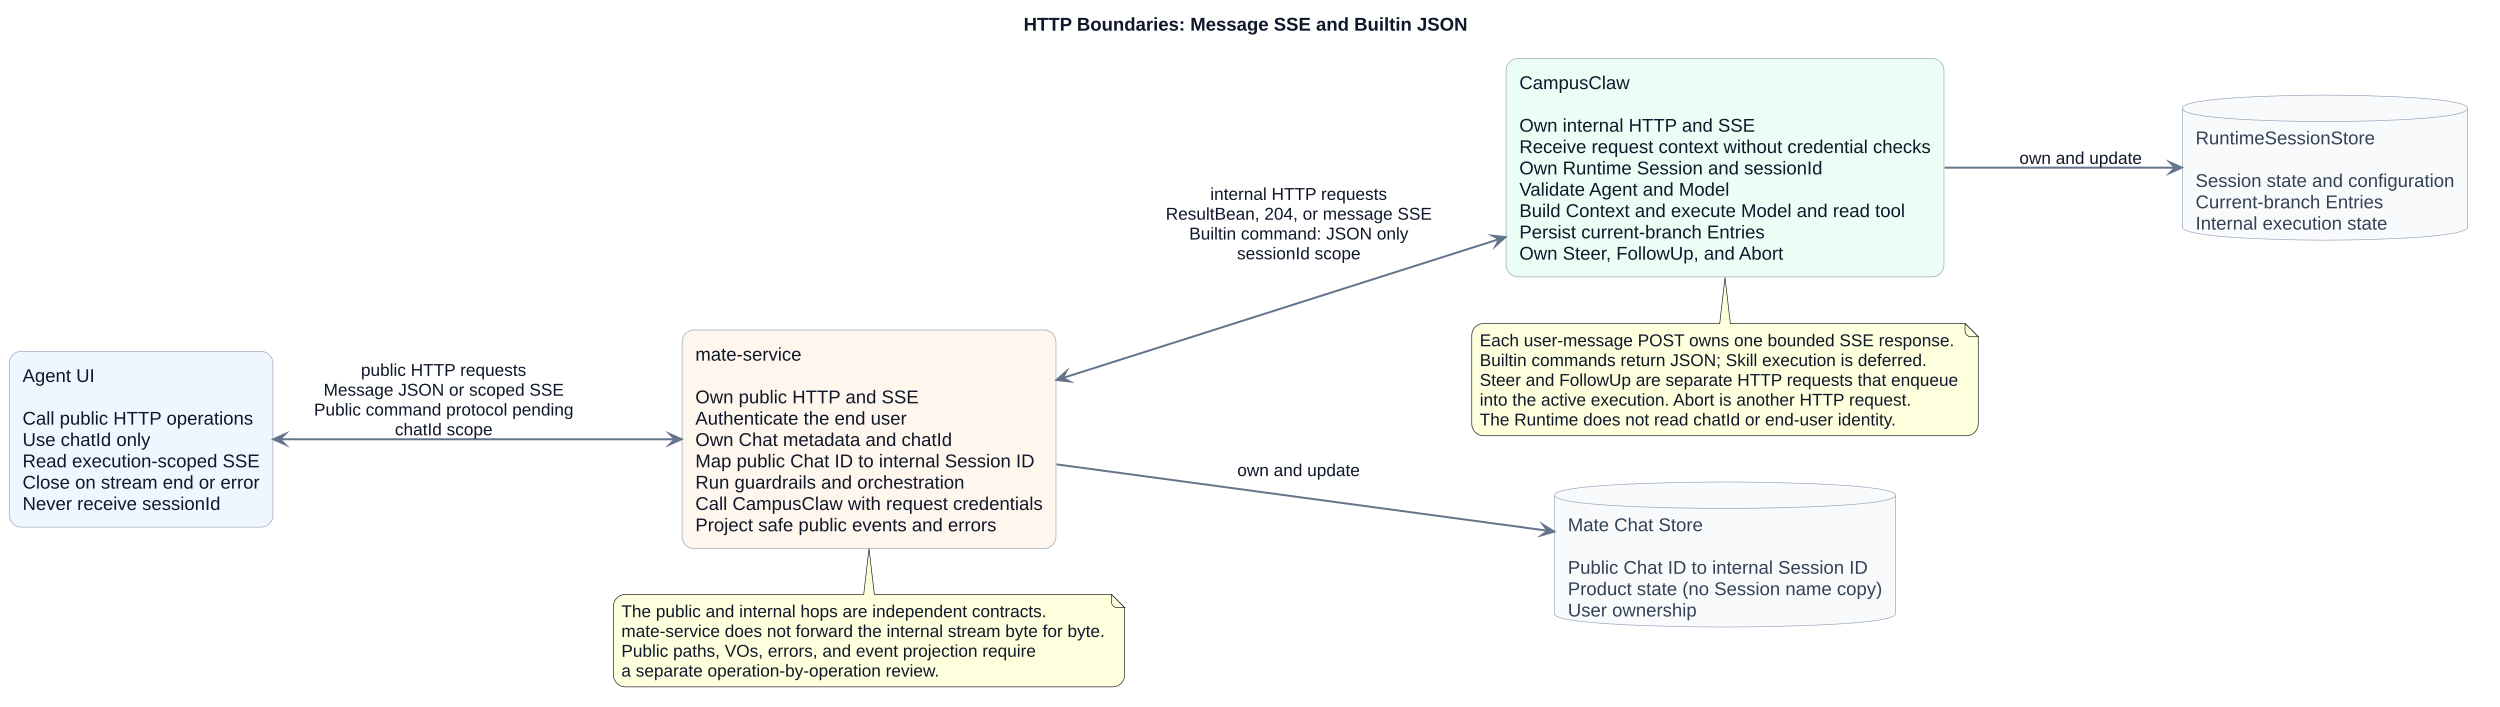
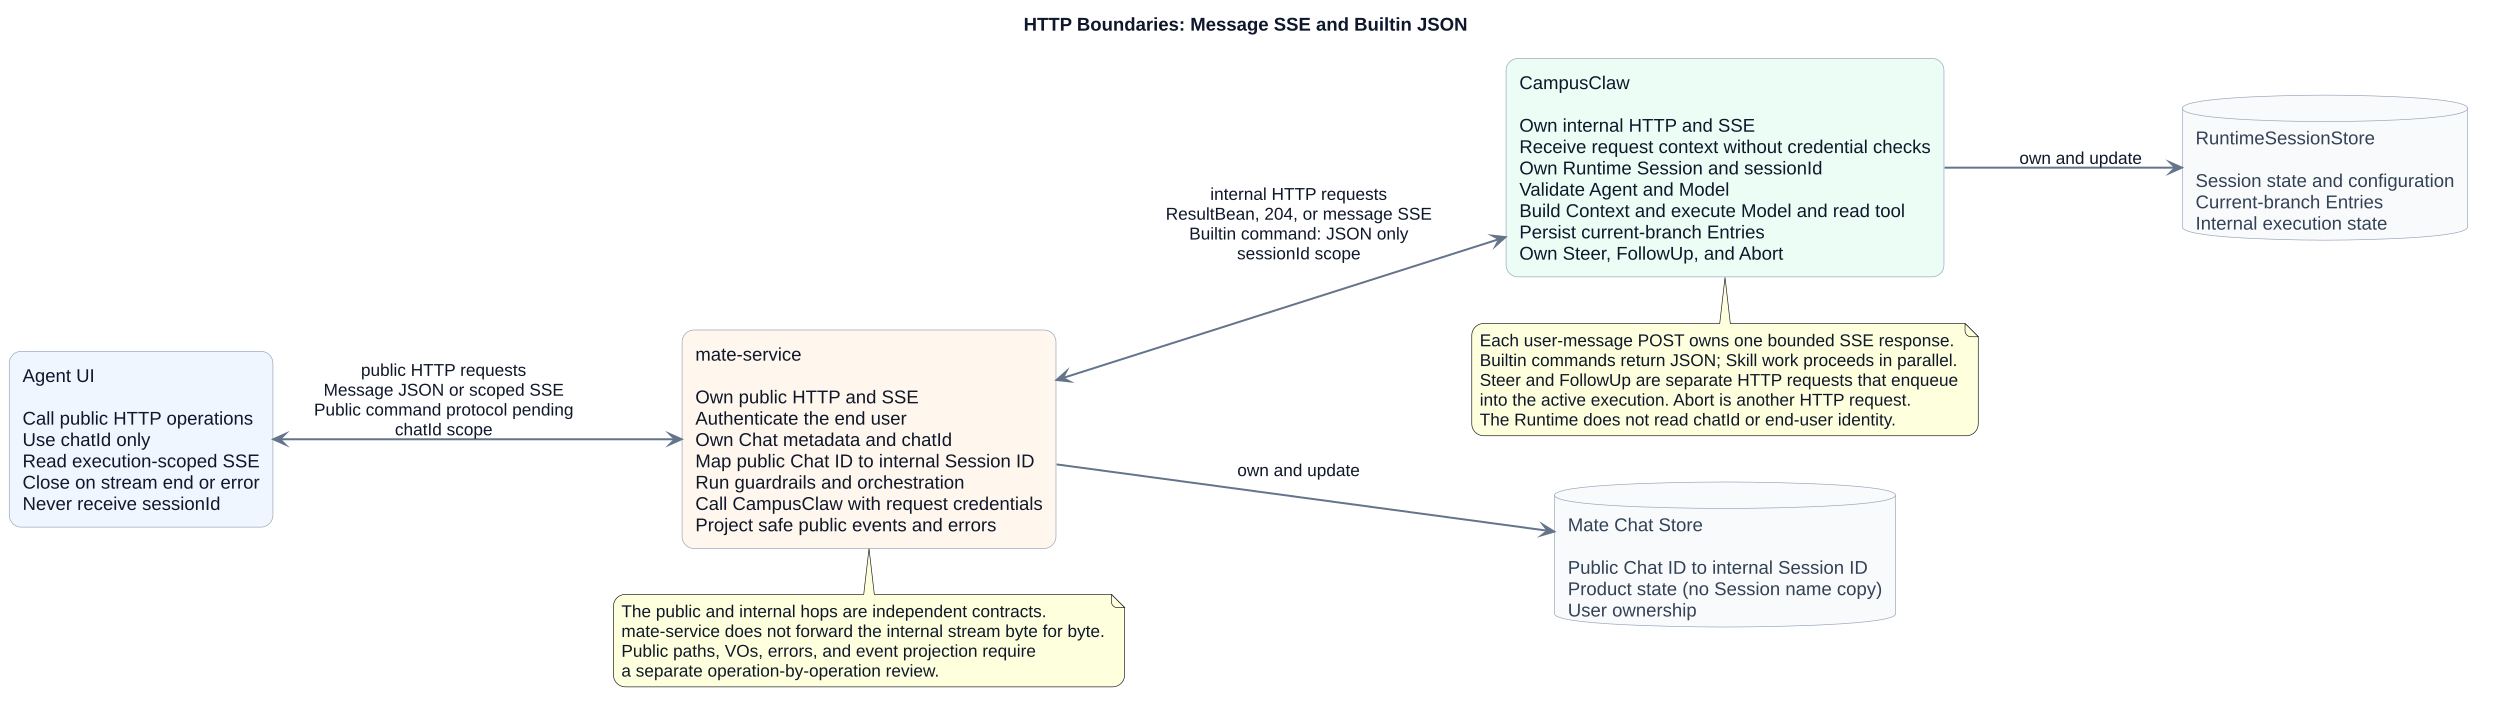
<svg xmlns="http://www.w3.org/2000/svg" contentStyleType="text/css" data-diagram-type="DESCRIPTION" height="533px" preserveAspectRatio="none" style="width:1887px;height:533px;background:#FFFFFF;" version="1.1" viewBox="0 0 1887 533" width="1887px" zoomAndPan="magnify">
  <defs />
  <g>
    <g class="title" data-source-line="1">
      <text fill="#0F172A" font-family="Arial" font-size="14" font-weight="700" lengthAdjust="spacing" textLength="335.282" x="772.634" y="23.132">HTTP Boundaries: Message SSE and Builtin JSON</text>
    </g>
    <g class="entity" data-qualified-name="UI" data-source-line="32" id="ent0001">
      <rect fill="#EFF6FF" height="132.69" rx="9" ry="9" style="stroke:#94A3B8;stroke-width:0.5;" width="198.999" x="7" y="265.199" />
      <text fill="#0F172A" font-family="Arial" font-size="14" lengthAdjust="spacing" textLength="54.476" x="17" y="288.33">Agent UI</text>
      <text fill="#0F172A" font-family="Arial" font-size="14" lengthAdjust="spacing" textLength="3.89" x="17" y="304.429"> </text>
      <text fill="#0F172A" font-family="Arial" font-size="14" lengthAdjust="spacing" textLength="174.296" x="17" y="320.528">Call public HTTP operations</text>
      <text fill="#0F172A" font-family="Arial" font-size="14" lengthAdjust="spacing" textLength="96.496" x="17" y="336.626">Use chatId only</text>
      <text fill="#0F172A" font-family="Arial" font-size="14" lengthAdjust="spacing" textLength="178.999" x="17" y="352.725">Read execution-scoped SSE</text>
      <text fill="#0F172A" font-family="Arial" font-size="14" lengthAdjust="spacing" textLength="178.965" x="17" y="368.824">Close on stream end or error</text>
      <text fill="#0F172A" font-family="Arial" font-size="14" lengthAdjust="spacing" textLength="149.399" x="17" y="384.922">Never receive sessionId</text>
    </g>
    <g class="entity" data-qualified-name="Mate" data-source-line="34" id="ent0002">
      <rect fill="#FFF7ED" height="164.888" rx="9" ry="9" style="stroke:#94A3B8;stroke-width:0.5;" width="282.22" x="514.83" y="249.099" />
      <text fill="#0F172A" font-family="Arial" font-size="14" lengthAdjust="spacing" textLength="80.131" x="524.83" y="272.231">mate-service</text>
      <text fill="#0F172A" font-family="Arial" font-size="14" lengthAdjust="spacing" textLength="3.89" x="524.83" y="288.329"> </text>
      <text fill="#0F172A" font-family="Arial" font-size="14" lengthAdjust="spacing" textLength="168.848" x="524.83" y="304.428">Own public HTTP and SSE</text>
      <text fill="#0F172A" font-family="Arial" font-size="14" lengthAdjust="spacing" textLength="159.558" x="524.83" y="320.526">Authenticate the end user</text>
      <text fill="#0F172A" font-family="Arial" font-size="14" lengthAdjust="spacing" textLength="193.785" x="524.83" y="336.625">Own Chat metadata and chatId</text>
      <text fill="#0F172A" font-family="Arial" font-size="14" lengthAdjust="spacing" textLength="256.013" x="524.83" y="352.724">Map public Chat ID to internal Session ID</text>
      <text fill="#0F172A" font-family="Arial" font-size="14" lengthAdjust="spacing" textLength="203.116" x="524.83" y="368.822">Run guardrails and orchestration</text>
      <text fill="#0F172A" font-family="Arial" font-size="14" lengthAdjust="spacing" textLength="262.22" x="524.83" y="384.921">Call CampusClaw with request credentials</text>
      <text fill="#0F172A" font-family="Arial" font-size="14" lengthAdjust="spacing" textLength="227.227" x="524.83" y="401.019">Project safe public events and errors</text>
    </g>
    <g class="entity" data-qualified-name="Runtime" data-source-line="36" id="ent0003">
      <rect fill="#ECFDF5" height="164.888" rx="9" ry="9" style="stroke:#94A3B8;stroke-width:0.5;" width="330.495" x="1136.8" y="44.099" />
      <text fill="#0F172A" font-family="Arial" font-size="14" lengthAdjust="spacing" textLength="83.248" x="1146.8" y="67.231">CampusClaw</text>
      <text fill="#0F172A" font-family="Arial" font-size="14" lengthAdjust="spacing" textLength="3.89" x="1146.8" y="83.329"> </text>
      <text fill="#0F172A" font-family="Arial" font-size="14" lengthAdjust="spacing" textLength="178.185" x="1146.8" y="99.428">Own internal HTTP and SSE</text>
      <text fill="#0F172A" font-family="Arial" font-size="14" lengthAdjust="spacing" textLength="310.495" x="1146.8" y="115.526">Receive request context without credential checks</text>
      <text fill="#0F172A" font-family="Arial" font-size="14" lengthAdjust="spacing" textLength="228.785" x="1146.8" y="131.625">Own Runtime Session and sessionId</text>
      <text fill="#0F172A" font-family="Arial" font-size="14" lengthAdjust="spacing" textLength="160.337" x="1146.8" y="147.724">Validate Agent and Model</text>
      <text fill="#0F172A" font-family="Arial" font-size="14" lengthAdjust="spacing" textLength="291.081" x="1146.8" y="163.822">Build Context and execute Model and read tool</text>
      <text fill="#0F172A" font-family="Arial" font-size="14" lengthAdjust="spacing" textLength="185.179" x="1146.8" y="179.921">Persist current-branch Entries</text>
      <text fill="#0F172A" font-family="Arial" font-size="14" lengthAdjust="spacing" textLength="200.758" x="1146.8" y="196.019">Own Steer, FollowUp, and Abort</text>
    </g>
    <g class="entity" data-qualified-name="MateStore" data-source-line="38" id="ent0004">
      <path d="M1173.37,373.799 C1173.37,363.799 1302.042,363.799 1302.042,363.799 C1302.042,363.799 1430.714,363.799 1430.714,373.799 L1430.714,463.292 C1430.714,473.292 1302.042,473.292 1302.042,473.292 C1302.042,473.292 1173.37,473.292 1173.37,463.292 L1173.37,373.799" fill="#F8FAFC" style="stroke:#94A3B8;stroke-width:0.5;" />
      <path d="M1173.37,373.799 C1173.37,383.799 1302.042,383.799 1302.042,383.799 C1302.042,383.799 1430.714,383.799 1430.714,373.799" fill="none" style="stroke:#94A3B8;stroke-width:0.5;" />
      <text fill="#334155" font-family="Arial" font-size="14" lengthAdjust="spacing" textLength="101.938" x="1183.37" y="400.93">Mate Chat Store</text>
      <text fill="#334155" font-family="Arial" font-size="14" lengthAdjust="spacing" textLength="3.89" x="1183.37" y="417.029"> </text>
      <text fill="#334155" font-family="Arial" font-size="14" lengthAdjust="spacing" textLength="226.44" x="1183.37" y="433.128">Public Chat ID to internal Session ID</text>
      <text fill="#334155" font-family="Arial" font-size="14" lengthAdjust="spacing" textLength="237.344" x="1183.37" y="449.226">Product state (no Session name copy)</text>
      <text fill="#334155" font-family="Arial" font-size="14" lengthAdjust="spacing" textLength="97.262" x="1183.37" y="465.325">User ownership</text>
    </g>
    <g class="entity" data-qualified-name="RuntimeStore" data-source-line="40" id="ent0005">
      <path d="M1647.2,81.799 C1647.2,71.799 1754.875,71.799 1754.875,71.799 C1754.875,71.799 1862.551,71.799 1862.551,81.799 L1862.551,171.292 C1862.551,181.292 1754.875,181.292 1754.875,181.292 C1754.875,181.292 1647.2,181.292 1647.2,171.292 L1647.2,81.799" fill="#F8FAFC" style="stroke:#94A3B8;stroke-width:0.5;" />
      <path d="M1647.2,81.799 C1647.2,91.799 1754.875,91.799 1754.875,91.799 C1754.875,91.799 1862.551,91.799 1862.551,81.799" fill="none" style="stroke:#94A3B8;stroke-width:0.5;" />
      <text fill="#334155" font-family="Arial" font-size="14" lengthAdjust="spacing" textLength="135.399" x="1657.2" y="108.93">RuntimeSessionStore</text>
      <text fill="#334155" font-family="Arial" font-size="14" lengthAdjust="spacing" textLength="3.89" x="1657.2" y="125.029"> </text>
      <text fill="#334155" font-family="Arial" font-size="14" lengthAdjust="spacing" textLength="195.351" x="1657.2" y="141.128">Session state and configuration</text>
      <text fill="#334155" font-family="Arial" font-size="14" lengthAdjust="spacing" textLength="141.613" x="1657.2" y="157.226">Current-branch Entries</text>
      <text fill="#334155" font-family="Arial" font-size="14" lengthAdjust="spacing" textLength="144.758" x="1657.2" y="173.325">Internal execution state</text>
    </g>
    <g class="entity" data-qualified-name="GMN10" data-source-line="48" id="ent0011">
      <path d="M463,457.649 L463,509.444 A9,9 0 0 0 472,518.444 L839.889,518.444 A9,9 0 0 0 848.889,509.444 L848.889,458.649 L838.889,448.649 L659.94,448.649 L655.94,414.029 L651.94,448.649 L472,448.649 A9,9 0 0 0 463,457.649" fill="#FEFFDD" style="stroke:#181818;stroke-width:0.5;" />
      <path d="M838.889,448.649 L838.889,454.149 A4.5,4.5 0 0 0 843.389,458.649 L848.889,458.649 L838.889,448.649" fill="#FEFFDD" style="stroke:#181818;stroke-width:0.5;" />
      <text fill="#0F172A" font-family="Arial" font-size="13" lengthAdjust="spacing" textLength="320.88" x="469" y="465.842">The public and internal hops are independent contracts.</text>
      <text fill="#0F172A" font-family="Arial" font-size="13" lengthAdjust="spacing" textLength="364.889" x="469" y="480.791">mate-service does not forward the internal stream byte for byte.</text>
      <text fill="#0F172A" font-family="Arial" font-size="13" lengthAdjust="spacing" textLength="312.882" x="469" y="495.74">Public paths, VOs, errors, and event projection require</text>
      <text fill="#0F172A" font-family="Arial" font-size="13" lengthAdjust="spacing" textLength="240.64" x="469" y="510.689">a separate operation-by-operation review.</text>
    </g>
    <g class="entity" data-qualified-name="GMN13" data-source-line="55" id="ent0014">
      <path d="M1110.89,253.169 L1110.89,319.912 A9,9 0 0 0 1119.89,328.912 L1484.205,328.912 A9,9 0 0 0 1493.205,319.912 L1493.205,254.169 L1483.205,244.169 L1306.05,244.169 L1302.05,209.399 L1298.05,244.169 L1119.89,244.169 A9,9 0 0 0 1110.89,253.169" fill="#FEFFDD" style="stroke:#181818;stroke-width:0.5;" />
      <path d="M1483.205,244.169 L1483.205,249.669 A4.5,4.5 0 0 0 1487.705,254.169 L1493.205,254.169 L1483.205,244.169" fill="#FEFFDD" style="stroke:#181818;stroke-width:0.5;" />
      <text fill="#0F172A" font-family="Arial" font-size="13" lengthAdjust="spacing" textLength="358.427" x="1116.89" y="261.363">Each user-message POST owns one bounded SSE response.</text>
-       <text fill="#0F172A" font-family="Arial" font-size="13" lengthAdjust="spacing" textLength="337.416" x="1116.89" y="276.311">Builtin commands return JSON; Skill execution is deferred.</text>
+       <text fill="#0F172A" font-family="Arial" font-size="13" lengthAdjust="spacing" textLength="360.528" x="1116.89" y="276.311">Builtin commands return JSON; Skill work proceeds in parallel.</text>
      <text fill="#0F172A" font-family="Arial" font-size="13" lengthAdjust="spacing" textLength="361.315" x="1116.89" y="291.26">Steer and FollowUp are separate HTTP requests that enqueue</text>
      <text fill="#0F172A" font-family="Arial" font-size="13" lengthAdjust="spacing" textLength="326.612" x="1116.89" y="306.209">into the active execution. Abort is another HTTP request.</text>
      <text fill="#0F172A" font-family="Arial" font-size="13" lengthAdjust="spacing" textLength="315.066" x="1116.89" y="321.157">The Runtime does not read chatId or end-user identity.</text>
    </g>
    <g class="link" data-entity-1="ent0001" data-entity-2="ent0002" data-link-type="dependency" data-source-line="42" id="lnk6">
      <path d="M211.32,331.539 C297.32,331.539 412.97,331.539 509.42,331.539" fill="none" id="UI-Mate" style="stroke:#64748B;stroke-width:1.5;" />
      <polygon fill="#64748B" points="206.32,331.539,215.32,335.539,211.32,331.539,215.32,327.539,206.32,331.539" style="stroke:#64748B;stroke-width:1.5;stroke-linejoin:miter;stroke-miterlimit:10;" />
      <polygon fill="#64748B" points="514.42,331.539,505.42,327.539,509.42,331.539,505.42,335.539,514.42,331.539" style="stroke:#64748B;stroke-width:1.5;stroke-linejoin:miter;stroke-miterlimit:10;" />
      <text fill="#0F172A" font-family="Arial" font-size="13" lengthAdjust="spacing" textLength="124.992" x="272.423" y="283.733">public HTTP requests</text>
      <text fill="#0F172A" font-family="Arial" font-size="13" lengthAdjust="spacing" textLength="181.359" x="244.239" y="298.681">Message JSON or scoped SSE</text>
      <text fill="#0F172A" font-family="Arial" font-size="13" lengthAdjust="spacing" textLength="195.838" x="237" y="313.63">Public command protocol pending</text>
      <text fill="#0F172A" font-family="Arial" font-size="13" lengthAdjust="spacing" textLength="73.715" x="298.061" y="328.579">chatId scope</text>
    </g>
    <g class="link" data-entity-1="ent0002" data-entity-2="ent0003" data-link-type="dependency" data-source-line="43" id="lnk7">
      <path d="M802.264,285.292 C902.024,253.542 1026.745,213.845 1131.535,180.495" fill="none" id="Mate-Runtime" style="stroke:#64748B;stroke-width:1.5;" />
      <polygon fill="#64748B" points="797.5,286.809,807.289,287.891,802.264,285.292,804.863,280.267,797.5,286.809" style="stroke:#64748B;stroke-width:1.5;stroke-linejoin:miter;stroke-miterlimit:10;" />
      <polygon fill="#64748B" points="1136.3,178.979,1126.511,177.896,1131.535,180.495,1128.937,185.52,1136.3,178.979" style="stroke:#64748B;stroke-width:1.5;stroke-linejoin:miter;stroke-miterlimit:10;" />
      <text fill="#0F172A" font-family="Arial" font-size="13" lengthAdjust="spacing" textLength="133.663" x="913.504" y="150.893">internal HTTP requests</text>
      <text fill="#0F172A" font-family="Arial" font-size="13" lengthAdjust="spacing" textLength="200.891" x="879.89" y="165.841">ResultBean, 204, or message SSE</text>
      <text fill="#0F172A" font-family="Arial" font-size="13" lengthAdjust="spacing" textLength="165.452" x="897.61" y="180.79">Builtin command: JSON only</text>
      <text fill="#0F172A" font-family="Arial" font-size="13" lengthAdjust="spacing" textLength="93.222" x="933.725" y="195.739">sessionId scope</text>
    </g>
    <g class="link" data-entity-1="ent0002" data-entity-2="ent0004" data-link-type="dependency" data-source-line="44" id="lnk8">
      <path d="M797.5,350.529 C909.38,365.639 1059.695,385.939 1168.135,400.589" fill="none" id="Mate-to-MateStore" style="stroke:#64748B;stroke-width:1.5;" />
      <polygon fill="#64748B" points="1173.09,401.259,1164.707,396.09,1168.135,400.589,1163.636,404.018,1173.09,401.259" style="stroke:#64748B;stroke-width:1.5;stroke-linejoin:miter;stroke-miterlimit:10;" />
      <text fill="#0F172A" font-family="Arial" font-size="13" lengthAdjust="spacing" textLength="92.523" x="933.89" y="359.363">own and update</text>
    </g>
    <g class="link" data-entity-1="ent0003" data-entity-2="ent0005" data-link-type="dependency" data-source-line="45" id="lnk9">
      <path d="M1467.72,126.539 C1527.46,126.539 1588.35,126.539 1641.83,126.539" fill="none" id="Runtime-to-RuntimeStore" style="stroke:#64748B;stroke-width:1.5;" />
      <polygon fill="#64748B" points="1646.83,126.539,1637.83,122.539,1641.83,126.539,1637.83,130.539,1646.83,126.539" style="stroke:#64748B;stroke-width:1.5;stroke-linejoin:miter;stroke-miterlimit:10;" />
      <text fill="#0F172A" font-family="Arial" font-size="13" lengthAdjust="spacing" textLength="92.523" x="1524.2" y="123.733">own and update</text>
    </g>
  </g>
</svg>
